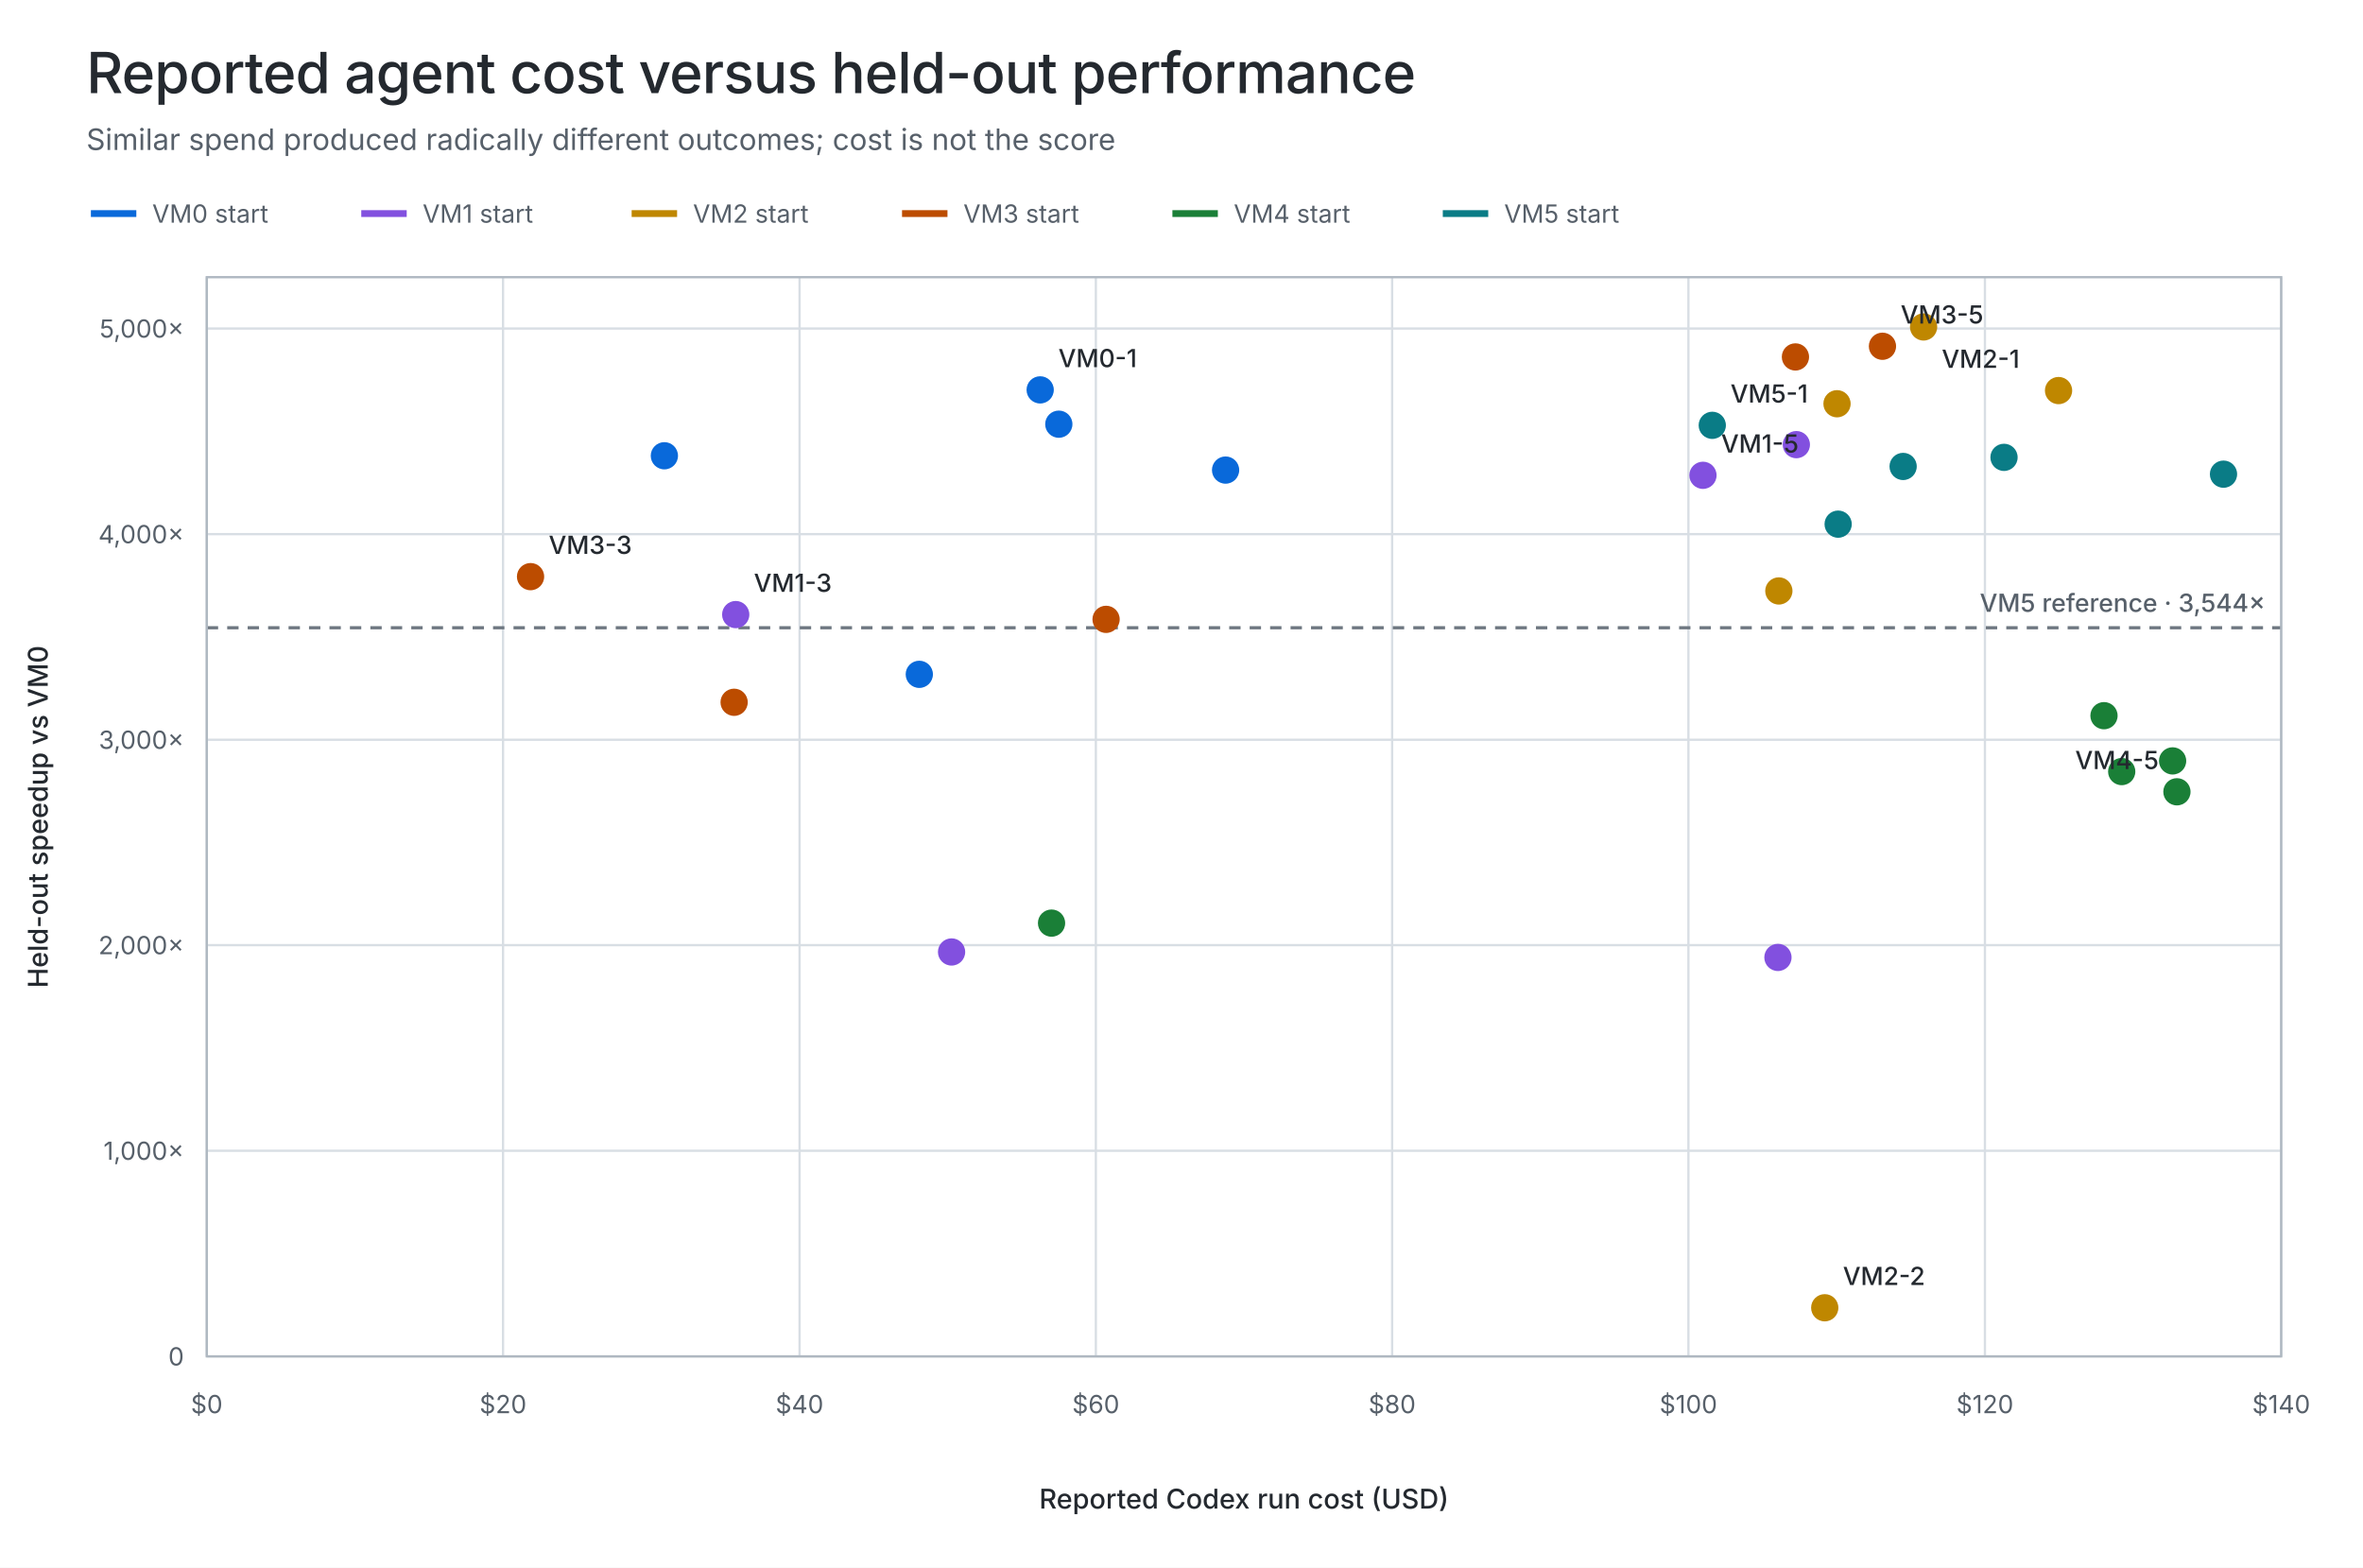
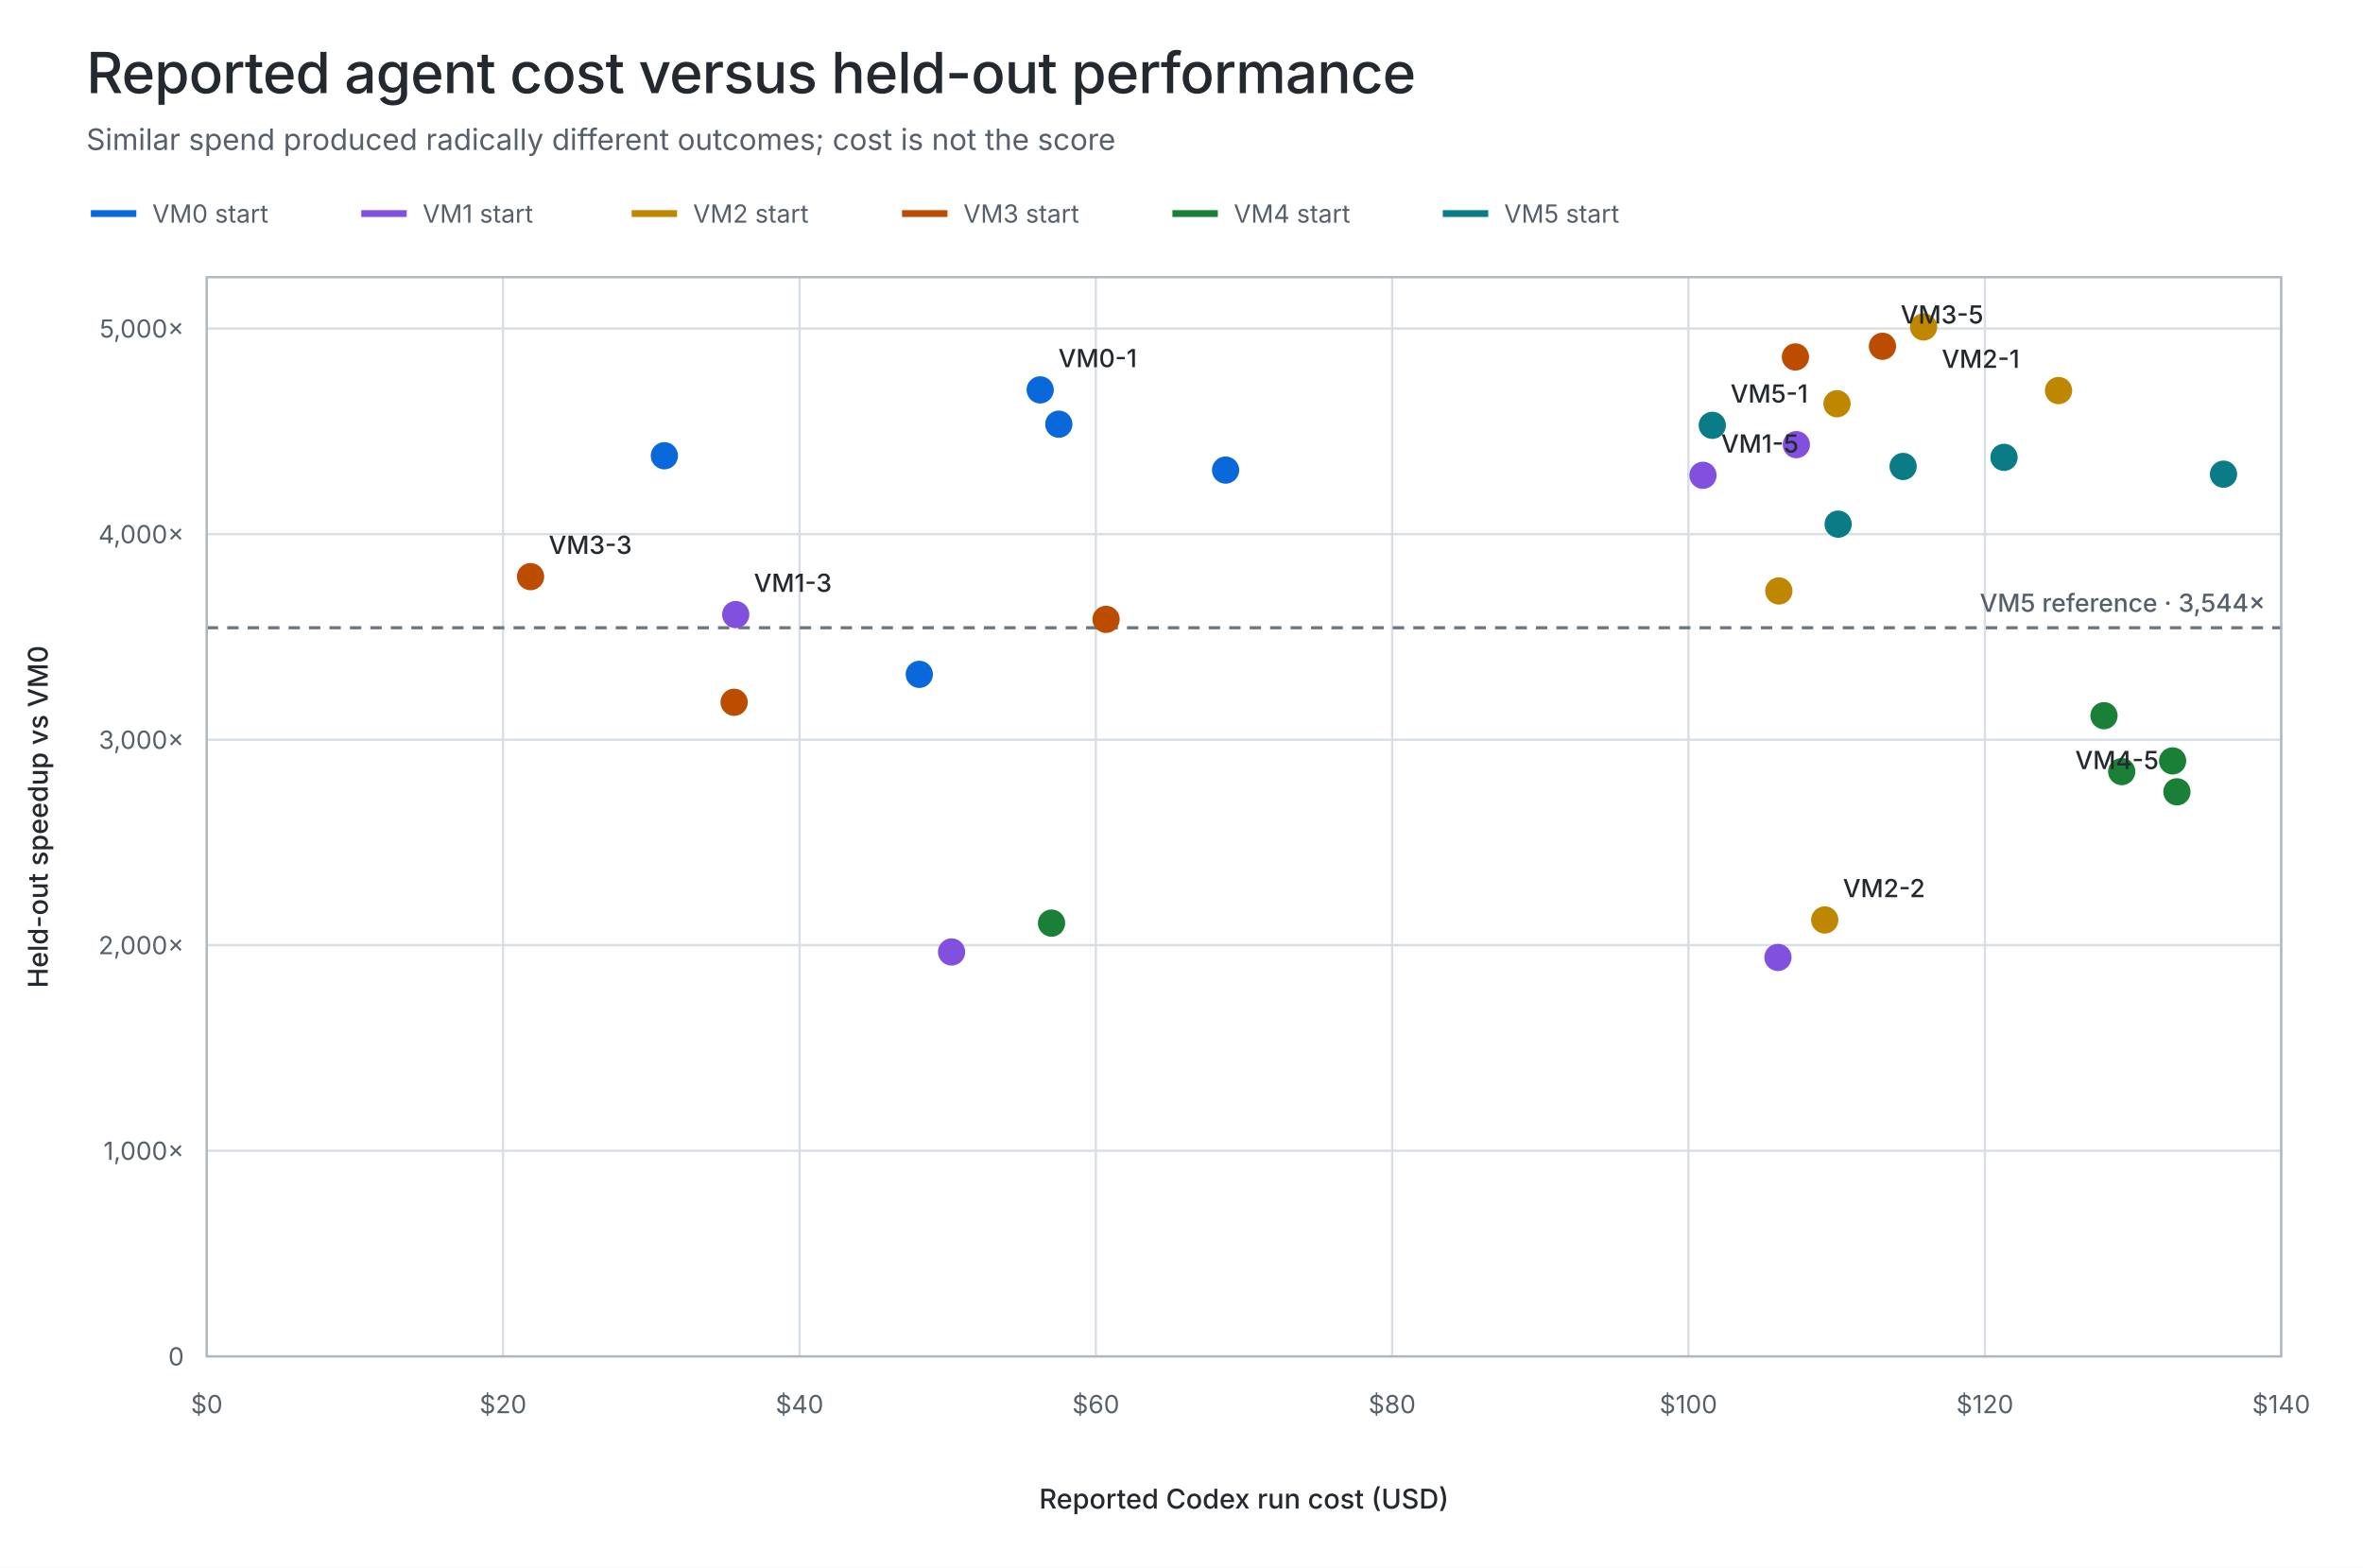
<svg xmlns="http://www.w3.org/2000/svg" width="1040" height="690" viewBox="0 0 1040 690" role="img" aria-labelledby="title desc">
  <style>
.canvas{fill:#fff}.primary{fill:#24292f}.secondary{fill:#57606a}.grid{stroke:#d8dee4}.frame{stroke:#afb8c1}.reference{stroke:#6e7781}.failure{stroke:#cf222e}.selected-ring{stroke:#fff}.vm0-fill{fill:#0969da}.vm0-stroke{stroke:#0969da}.vm1-fill{fill:#8250df}.vm1-stroke{stroke:#8250df}.vm2-fill{fill:#bf8700}.vm2-stroke{stroke:#bf8700}.vm3-fill{fill:#bc4c00}.vm3-stroke{stroke:#bc4c00}.vm4-fill{fill:#1a7f37}.vm4-stroke{stroke:#1a7f37}.vm5-fill{fill:#0a7c86}.vm5-stroke{stroke:#0a7c86}
text{font-family:Inter,ui-sans-serif,system-ui,-apple-system,BlinkMacSystemFont,"Segoe UI",sans-serif}.title{font-size:25px;font-weight:500;letter-spacing:-.3px}.subtitle{font-size:13px}.axis{font-size:11px}.axis-title{font-size:12px;font-weight:500}.legend{font-size:11px}.run-label{font-size:11px;font-weight:500}.value{font-size:11px;font-weight:500}.group{font-size:15px;font-weight:500}.architecture{font-size:13px;font-weight:500}.advance-label{font-size:14px;font-weight:500}.panel-title{font-size:13px;font-weight:500}.cell-value{font-size:11px;font-weight:500}
@media(prefers-color-scheme:dark){.canvas{fill:#0d1117}.primary{fill:#f0f6fc}.secondary{fill:#8c959f}.grid{stroke:#30363d}.frame{stroke:#484f58}.reference{stroke:#8c959f}.failure{stroke:#f85149}.selected-ring{stroke:#0d1117}.vm0-fill{fill:#58a6ff}.vm0-stroke{stroke:#58a6ff}.vm1-fill{fill:#bc8cff}.vm1-stroke{stroke:#bc8cff}.vm2-fill{fill:#d29922}.vm2-stroke{stroke:#d29922}.vm3-fill{fill:#f0883e}.vm3-stroke{stroke:#f0883e}.vm4-fill{fill:#3fb950}.vm4-stroke{stroke:#3fb950}.vm5-fill{fill:#39c5cf}.vm5-stroke{stroke:#39c5cf}}
</style>
  <rect class="canvas" width="1040" height="690" />
  <text x="38" y="41" class="title primary">Reported agent cost versus held-out performance</text>
  <text x="38" y="66" class="subtitle secondary">Similar spend produced radically different outcomes; cost is not the score</text>
  <line x1="40" y1="94" x2="60" y2="94" class="vm0-stroke" stroke-width="3" />
  <text x="67" y="98" class="legend secondary">VM0 start</text>
  <line x1="159" y1="94" x2="179" y2="94" class="vm1-stroke" stroke-width="3" />
  <text x="186" y="98" class="legend secondary">VM1 start</text>
  <line x1="278" y1="94" x2="298" y2="94" class="vm2-stroke" stroke-width="3" />
  <text x="305" y="98" class="legend secondary">VM2 start</text>
  <line x1="397" y1="94" x2="417" y2="94" class="vm3-stroke" stroke-width="3" />
  <text x="424" y="98" class="legend secondary">VM3 start</text>
  <line x1="516" y1="94" x2="536" y2="94" class="vm4-stroke" stroke-width="3" />
  <text x="543" y="98" class="legend secondary">VM4 start</text>
  <line x1="635" y1="94" x2="655" y2="94" class="vm5-stroke" stroke-width="3" />
  <text x="662" y="98" class="legend secondary">VM5 start</text>
  <line x1="91.0" y1="122" x2="91.0" y2="597" class="grid" />
  <text x="91.0" y="622" class="axis secondary" text-anchor="middle">$0</text>
  <line x1="221.4" y1="122" x2="221.4" y2="597" class="grid" />
  <text x="221.4" y="622" class="axis secondary" text-anchor="middle">$20</text>
  <line x1="351.9" y1="122" x2="351.9" y2="597" class="grid" />
  <text x="351.9" y="622" class="axis secondary" text-anchor="middle">$40</text>
  <line x1="482.3" y1="122" x2="482.3" y2="597" class="grid" />
  <text x="482.3" y="622" class="axis secondary" text-anchor="middle">$60</text>
  <line x1="612.7" y1="122" x2="612.7" y2="597" class="grid" />
  <text x="612.7" y="622" class="axis secondary" text-anchor="middle">$80</text>
  <line x1="743.1" y1="122" x2="743.1" y2="597" class="grid" />
  <text x="743.1" y="622" class="axis secondary" text-anchor="middle">$100</text>
  <line x1="873.6" y1="122" x2="873.6" y2="597" class="grid" />
  <text x="873.6" y="622" class="axis secondary" text-anchor="middle">$120</text>
  <line x1="1004.0" y1="122" x2="1004.0" y2="597" class="grid" />
  <text x="1004.0" y="622" class="axis secondary" text-anchor="middle">$140</text>
  <line x1="91" y1="597.0" x2="1004" y2="597.0" class="grid" />
  <text x="81" y="601.0" class="axis secondary" text-anchor="end">0</text>
  <line x1="91" y1="506.5" x2="1004" y2="506.5" class="grid" />
  <text x="81" y="510.5" class="axis secondary" text-anchor="end">1,000×</text>
  <line x1="91" y1="416.0" x2="1004" y2="416.0" class="grid" />
  <text x="81" y="420.0" class="axis secondary" text-anchor="end">2,000×</text>
  <line x1="91" y1="325.6" x2="1004" y2="325.6" class="grid" />
  <text x="81" y="329.6" class="axis secondary" text-anchor="end">3,000×</text>
  <line x1="91" y1="235.1" x2="1004" y2="235.1" class="grid" />
  <text x="81" y="239.1" class="axis secondary" text-anchor="end">4,000×</text>
  <line x1="91" y1="144.6" x2="1004" y2="144.6" class="grid" />
  <text x="81" y="148.6" class="axis secondary" text-anchor="end">5,000×</text>
  <line x1="91" y1="276.3" x2="1004" y2="276.3" class="reference" stroke-width="1.4" stroke-dasharray="5 4" />
  <text x="997" y="269.3" class="value secondary" text-anchor="end">VM5 reference · 3,544×</text>
  <circle cx="457.8" cy="171.6" r="6" class="vm0-fill" />
  <text x="465.8" y="161.6" class="value primary" text-anchor="start">VM0-1</text>
  <circle cx="292.4" cy="200.6" r="6" class="vm0-fill" />
  <circle cx="466.0" cy="186.7" r="6" class="vm0-fill" />
  <circle cx="404.6" cy="296.8" r="6" class="vm0-fill" />
  <circle cx="539.4" cy="206.9" r="6" class="vm0-fill" />
  <circle cx="790.6" cy="195.7" r="6" class="vm1-fill" />
  <circle cx="418.8" cy="419.0" r="6" class="vm1-fill" />
  <circle cx="323.8" cy="270.5" r="6" class="vm1-fill" />
  <text x="331.8" y="260.5" class="value primary" text-anchor="start">VM1-3</text>
  <circle cx="782.5" cy="421.4" r="6" class="vm1-fill" />
  <circle cx="749.5" cy="209.2" r="6" class="vm1-fill" />
  <text x="757.5" y="199.2" class="value primary" text-anchor="start">VM1-5</text>
  <circle cx="846.6" cy="143.9" r="6" class="vm2-fill" />
  <text x="854.6" y="161.9" class="value primary" text-anchor="start">VM2-1</text>
-   <circle cx="803.1" cy="575.6" r="6" class="vm2-fill" />
-   <text x="811.1" y="565.6" class="value primary" text-anchor="start">VM2-2</text>
+   <circle cx="803.1" cy="404.9" r="6" class="vm2-fill" />
+   <text x="811.1" y="394.9" class="value primary" text-anchor="start">VM2-2</text>
  <circle cx="782.9" cy="260.1" r="6" class="vm2-fill" />
  <circle cx="906.0" cy="171.9" r="6" class="vm2-fill" />
  <circle cx="808.5" cy="177.7" r="6" class="vm2-fill" />
  <circle cx="486.8" cy="272.6" r="6" class="vm3-fill" />
  <circle cx="323.1" cy="309.1" r="6" class="vm3-fill" />
  <circle cx="233.5" cy="253.8" r="6" class="vm3-fill" />
  <text x="241.5" y="243.8" class="value primary" text-anchor="start">VM3-3</text>
  <circle cx="790.2" cy="157.1" r="6" class="vm3-fill" />
  <circle cx="828.5" cy="152.4" r="6" class="vm3-fill" />
  <text x="836.5" y="142.4" class="value primary" text-anchor="start">VM3-5</text>
  <circle cx="926.0" cy="315.0" r="6" class="vm4-fill" />
  <circle cx="462.8" cy="406.3" r="6" class="vm4-fill" />
  <circle cx="956.2" cy="334.9" r="6" class="vm4-fill" />
  <circle cx="933.8" cy="339.6" r="6" class="vm4-fill" />
  <circle cx="958.1" cy="348.5" r="6" class="vm4-fill" />
  <text x="950.1" y="338.5" class="value primary" text-anchor="end">VM4-5</text>
  <circle cx="753.6" cy="187.2" r="6" class="vm5-fill" />
  <text x="761.6" y="177.2" class="value primary" text-anchor="start">VM5-1</text>
  <circle cx="809.0" cy="230.7" r="6" class="vm5-fill" />
  <circle cx="978.6" cy="208.7" r="6" class="vm5-fill" />
  <circle cx="882.0" cy="201.3" r="6" class="vm5-fill" />
  <circle cx="837.6" cy="205.3" r="6" class="vm5-fill" />
  <rect x="91" y="122" width="913" height="475" fill="none" class="frame" />
  <text x="547.5" y="664" class="axis-title primary" text-anchor="middle">Reported Codex run cost (USD)</text>
  <text x="21" y="359.5" class="axis-title primary" text-anchor="middle" transform="rotate(-90 21 359.5)">Held-out speedup vs VM0</text>
</svg>
